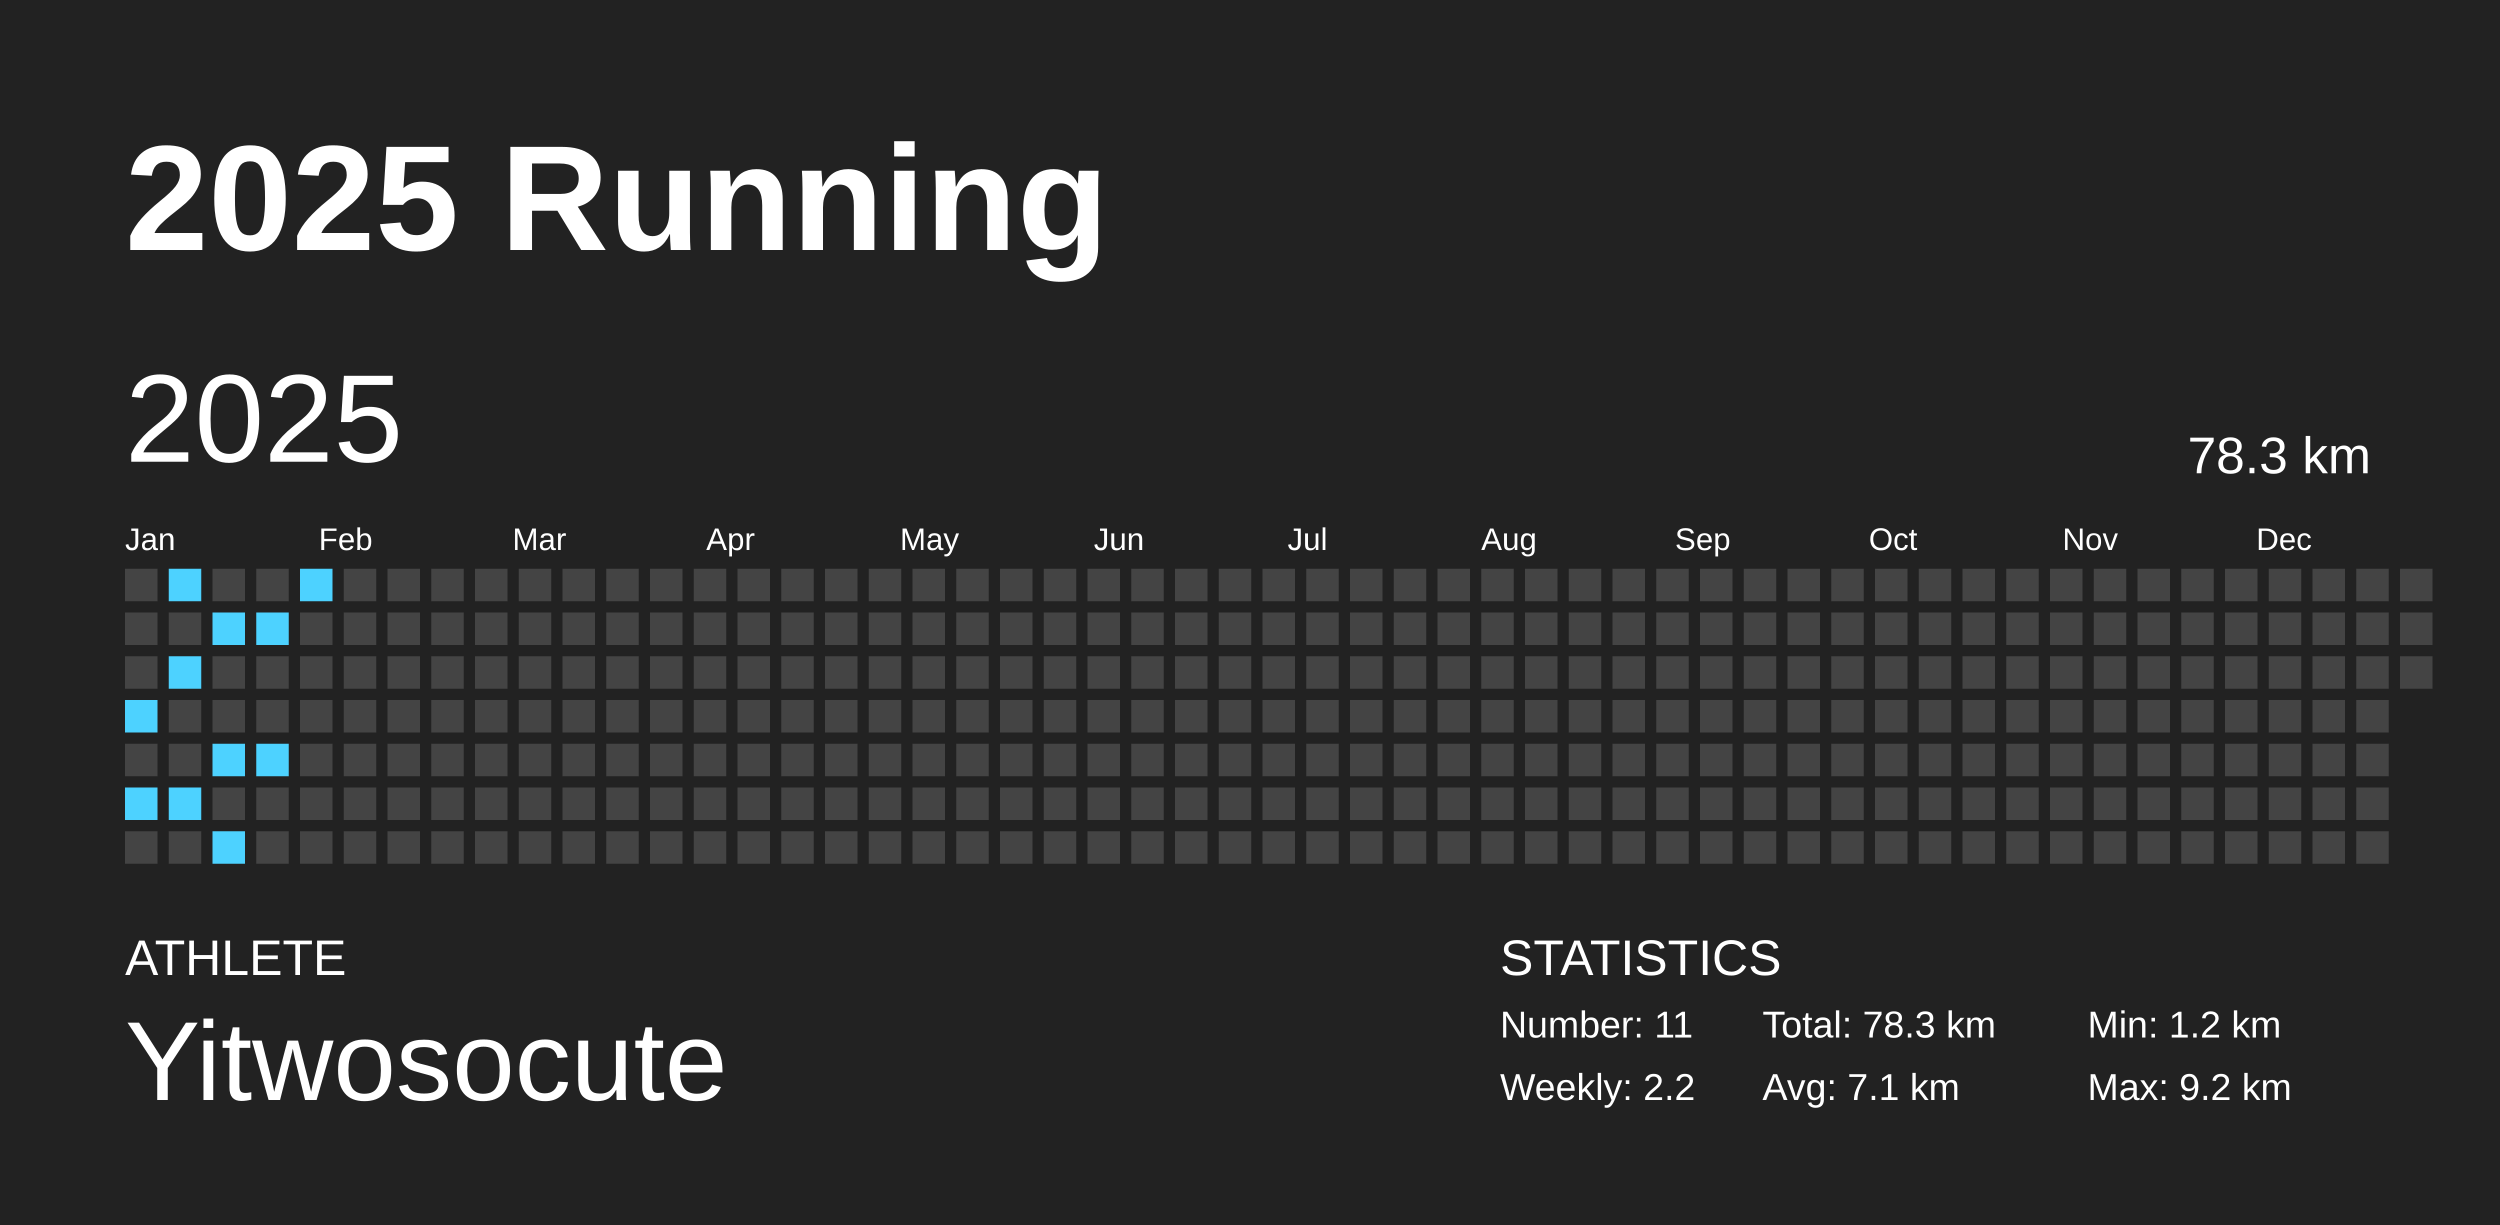
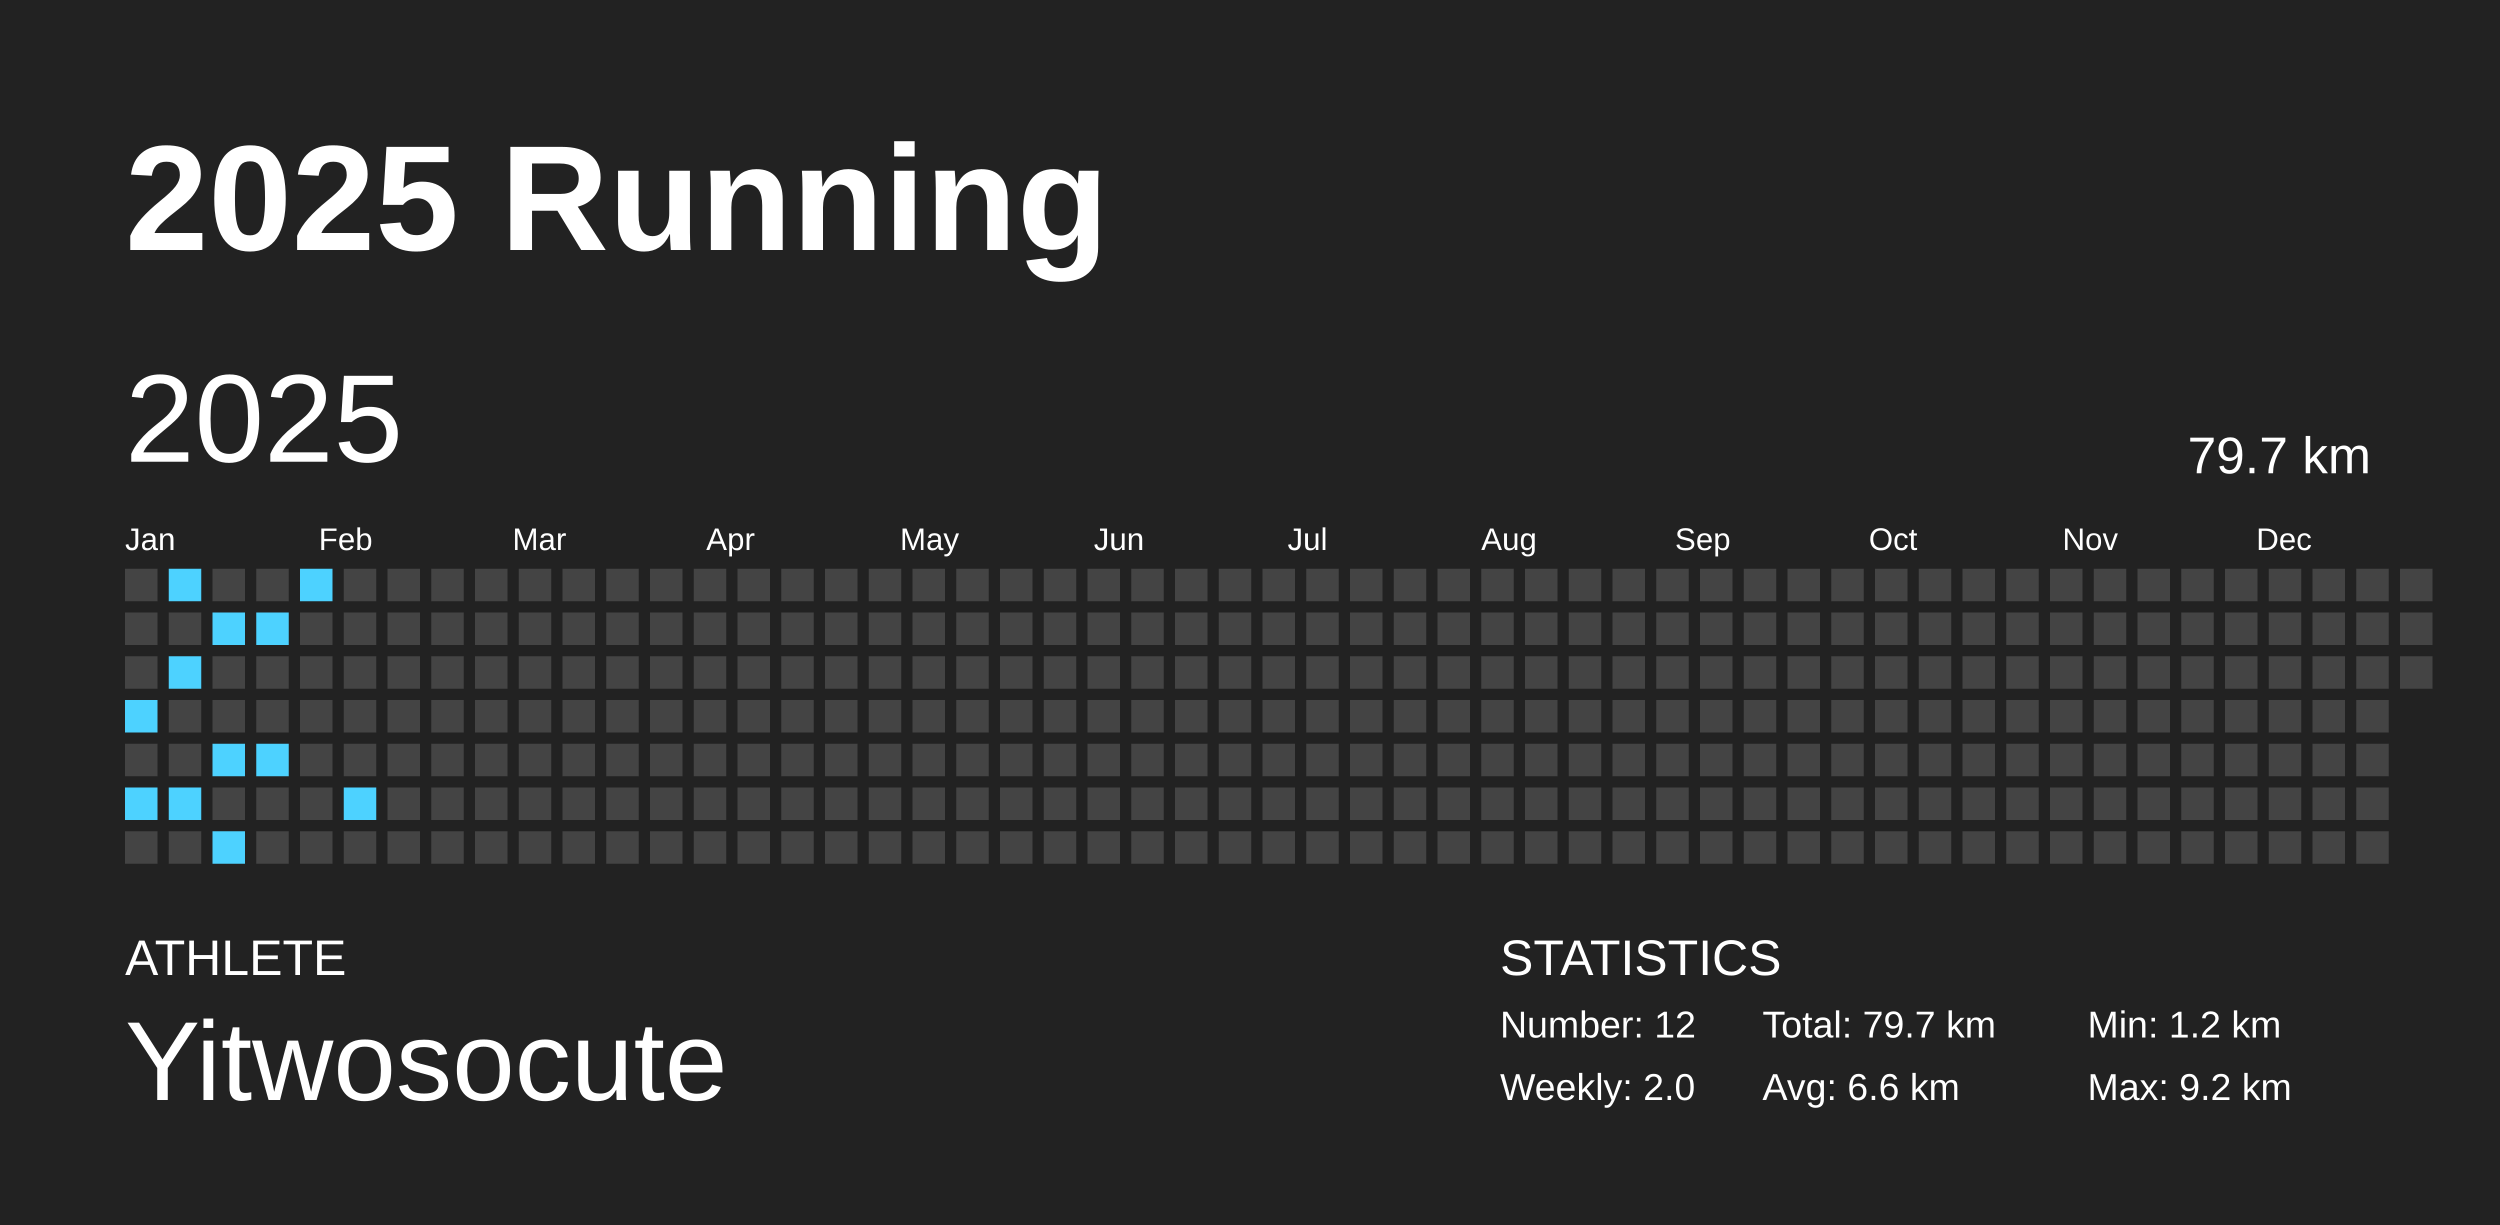
<svg xmlns="http://www.w3.org/2000/svg" baseProfile="full" height="98mm" version="1.1" viewBox="0,0,200,98" width="200mm">
  <defs />
  <rect fill="#222222" height="98" width="200" x="0" y="0" />
  <text fill="#FFFFFF" style="font-size:12px; font-family:Arial; font-weight:bold;" x="10" y="20">2025 Running</text>
  <text fill="#FFFFFF" style="font-size:4px; font-family:Arial" x="10" y="78">ATHLETE</text>
  <text fill="#FFFFFF" style="font-size:9px; font-family:Arial" x="10" y="88">Yitwosocute</text>
  <text fill="#FFFFFF" style="font-size:4px; font-family:Arial" x="120" y="78">STATISTICS</text>
-   <text fill="#FFFFFF" style="font-size:3px; font-family:Arial" x="120" y="83">Number: 11</text>
-   <text fill="#FFFFFF" style="font-size:3px; font-family:Arial" x="120" y="88">Weekly: 2.2</text>
-   <text fill="#FFFFFF" style="font-size:3px; font-family:Arial" x="141" y="83">Total: 78.3 km</text>
-   <text fill="#FFFFFF" style="font-size:3px; font-family:Arial" x="141" y="88">Avg: 7.1 km</text>
+   <text fill="#FFFFFF" style="font-size:3px; font-family:Arial" x="120" y="83">Number: 12</text>
+   <text fill="#FFFFFF" style="font-size:3px; font-family:Arial" x="120" y="88">Weekly: 2.0</text>
+   <text fill="#FFFFFF" style="font-size:3px; font-family:Arial" x="141" y="83">Total: 79.7 km</text>
+   <text fill="#FFFFFF" style="font-size:3px; font-family:Arial" x="141" y="88">Avg: 6.6 km</text>
  <text fill="#FFFFFF" style="font-size:3px; font-family:Arial" x="167" y="83">Min: 1.2 km</text>
  <text fill="#FFFFFF" style="font-size:3px; font-family:Arial" x="167" y="88">Max: 9.2 km</text>
  <text dominant-baseline="hanging" fill="#FFFFFF" style="font-size:10.0px; font-family:Arial;" x="10" y="30">2025</text>
-   <text dominant-baseline="hanging" fill="#FFFFFF" style="font-size:4.125px; font-family:Arial;" x="175" y="35">78.3 km</text>
+   <text dominant-baseline="hanging" fill="#FFFFFF" style="font-size:4.125px; font-family:Arial;" x="175" y="35">79.7 km</text>
  <text fill="#FFFFFF" style="font-size:2.5px; font-family:Arial" x="10.0" y="44">Jan</text>
  <text fill="#FFFFFF" style="font-size:2.5px; font-family:Arial" x="25.5" y="44">Feb</text>
  <text fill="#FFFFFF" style="font-size:2.5px; font-family:Arial" x="41.0" y="44">Mar</text>
  <text fill="#FFFFFF" style="font-size:2.5px; font-family:Arial" x="56.5" y="44">Apr</text>
  <text fill="#FFFFFF" style="font-size:2.5px; font-family:Arial" x="72.0" y="44">May</text>
  <text fill="#FFFFFF" style="font-size:2.5px; font-family:Arial" x="87.5" y="44">Jun</text>
  <text fill="#FFFFFF" style="font-size:2.5px; font-family:Arial" x="103.0" y="44">Jul</text>
  <text fill="#FFFFFF" style="font-size:2.5px; font-family:Arial" x="118.5" y="44">Aug</text>
  <text fill="#FFFFFF" style="font-size:2.5px; font-family:Arial" x="134.0" y="44">Sep</text>
  <text fill="#FFFFFF" style="font-size:2.5px; font-family:Arial" x="149.5" y="44">Oct</text>
  <text fill="#FFFFFF" style="font-size:2.5px; font-family:Arial" x="165.0" y="44">Nov</text>
  <text fill="#FFFFFF" style="font-size:2.5px; font-family:Arial" x="180.5" y="44">Dec</text>
  <rect fill="#444444" height="2.6" width="2.6" x="10.0" y="45.5" />
  <rect fill="#444444" height="2.6" width="2.6" x="10.0" y="49.0" />
  <rect fill="#444444" height="2.6" width="2.6" x="10.0" y="52.5" />
  <rect fill="#4dd2ff" height="2.6" width="2.6" x="10.0" y="56.0" />
  <rect fill="#444444" height="2.6" width="2.6" x="10.0" y="59.5" />
  <rect fill="#4dd2ff" height="2.6" width="2.6" x="10.0" y="63.0" />
  <rect fill="#444444" height="2.6" width="2.6" x="10.0" y="66.5" />
  <rect fill="#4dd2ff" height="2.6" width="2.6" x="13.5" y="45.5" />
  <rect fill="#444444" height="2.6" width="2.6" x="13.5" y="49.0" />
  <rect fill="#4dd2ff" height="2.6" width="2.6" x="13.5" y="52.5" />
  <rect fill="#444444" height="2.6" width="2.6" x="13.5" y="56.0" />
  <rect fill="#444444" height="2.6" width="2.6" x="13.5" y="59.5" />
  <rect fill="#4dd2ff" height="2.6" width="2.6" x="13.5" y="63.0" />
  <rect fill="#444444" height="2.6" width="2.6" x="13.5" y="66.5" />
  <rect fill="#444444" height="2.6" width="2.6" x="17.0" y="45.5" />
  <rect fill="#4dd2ff" height="2.6" width="2.6" x="17.0" y="49.0" />
  <rect fill="#444444" height="2.6" width="2.6" x="17.0" y="52.5" />
  <rect fill="#444444" height="2.6" width="2.6" x="17.0" y="56.0" />
  <rect fill="#4dd2ff" height="2.6" width="2.6" x="17.0" y="59.5" />
  <rect fill="#444444" height="2.6" width="2.6" x="17.0" y="63.0" />
  <rect fill="#4dd2ff" height="2.6" width="2.6" x="17.0" y="66.5" />
  <rect fill="#444444" height="2.6" width="2.6" x="20.5" y="45.5" />
  <rect fill="#4dd2ff" height="2.6" width="2.6" x="20.5" y="49.0" />
  <rect fill="#444444" height="2.6" width="2.6" x="20.5" y="52.5" />
  <rect fill="#444444" height="2.6" width="2.6" x="20.5" y="56.0" />
  <rect fill="#4dd2ff" height="2.6" width="2.6" x="20.5" y="59.5" />
  <rect fill="#444444" height="2.6" width="2.6" x="20.5" y="63.0" />
  <rect fill="#444444" height="2.6" width="2.6" x="20.5" y="66.5" />
  <rect fill="#4dd2ff" height="2.6" width="2.6" x="24.0" y="45.5" />
  <rect fill="#444444" height="2.6" width="2.6" x="24.0" y="49.0" />
  <rect fill="#444444" height="2.6" width="2.6" x="24.0" y="52.5" />
  <rect fill="#444444" height="2.6" width="2.6" x="24.0" y="56.0" />
  <rect fill="#444444" height="2.6" width="2.6" x="24.0" y="59.5" />
  <rect fill="#444444" height="2.6" width="2.6" x="24.0" y="63.0" />
  <rect fill="#444444" height="2.6" width="2.6" x="24.0" y="66.5" />
  <rect fill="#444444" height="2.6" width="2.6" x="27.5" y="45.5" />
  <rect fill="#444444" height="2.6" width="2.6" x="27.5" y="49.0" />
  <rect fill="#444444" height="2.6" width="2.6" x="27.5" y="52.5" />
  <rect fill="#444444" height="2.6" width="2.6" x="27.5" y="56.0" />
  <rect fill="#444444" height="2.6" width="2.6" x="27.5" y="59.5" />
-   <rect fill="#444444" height="2.6" width="2.6" x="27.5" y="63.0" />
+   <rect fill="#4dd2ff" height="2.6" width="2.6" x="27.5" y="63.0" />
  <rect fill="#444444" height="2.6" width="2.6" x="27.5" y="66.5" />
  <rect fill="#444444" height="2.6" width="2.6" x="31.0" y="45.5" />
  <rect fill="#444444" height="2.6" width="2.6" x="31.0" y="49.0" />
  <rect fill="#444444" height="2.6" width="2.6" x="31.0" y="52.5" />
  <rect fill="#444444" height="2.6" width="2.6" x="31.0" y="56.0" />
  <rect fill="#444444" height="2.6" width="2.6" x="31.0" y="59.5" />
  <rect fill="#444444" height="2.6" width="2.6" x="31.0" y="63.0" />
  <rect fill="#444444" height="2.6" width="2.6" x="31.0" y="66.5" />
  <rect fill="#444444" height="2.6" width="2.6" x="34.5" y="45.5" />
  <rect fill="#444444" height="2.6" width="2.6" x="34.5" y="49.0" />
  <rect fill="#444444" height="2.6" width="2.6" x="34.5" y="52.5" />
  <rect fill="#444444" height="2.6" width="2.6" x="34.5" y="56.0" />
  <rect fill="#444444" height="2.6" width="2.6" x="34.5" y="59.5" />
  <rect fill="#444444" height="2.6" width="2.6" x="34.5" y="63.0" />
  <rect fill="#444444" height="2.6" width="2.6" x="34.5" y="66.5" />
  <rect fill="#444444" height="2.6" width="2.6" x="38.0" y="45.5" />
  <rect fill="#444444" height="2.6" width="2.6" x="38.0" y="49.0" />
  <rect fill="#444444" height="2.6" width="2.6" x="38.0" y="52.5" />
  <rect fill="#444444" height="2.6" width="2.6" x="38.0" y="56.0" />
  <rect fill="#444444" height="2.6" width="2.6" x="38.0" y="59.5" />
  <rect fill="#444444" height="2.6" width="2.6" x="38.0" y="63.0" />
  <rect fill="#444444" height="2.6" width="2.6" x="38.0" y="66.5" />
  <rect fill="#444444" height="2.6" width="2.6" x="41.5" y="45.5" />
  <rect fill="#444444" height="2.6" width="2.6" x="41.5" y="49.0" />
  <rect fill="#444444" height="2.6" width="2.6" x="41.5" y="52.5" />
  <rect fill="#444444" height="2.6" width="2.6" x="41.5" y="56.0" />
  <rect fill="#444444" height="2.6" width="2.6" x="41.5" y="59.5" />
  <rect fill="#444444" height="2.6" width="2.6" x="41.5" y="63.0" />
  <rect fill="#444444" height="2.6" width="2.6" x="41.5" y="66.5" />
  <rect fill="#444444" height="2.6" width="2.6" x="45.0" y="45.5" />
  <rect fill="#444444" height="2.6" width="2.6" x="45.0" y="49.0" />
  <rect fill="#444444" height="2.6" width="2.6" x="45.0" y="52.5" />
  <rect fill="#444444" height="2.6" width="2.6" x="45.0" y="56.0" />
  <rect fill="#444444" height="2.6" width="2.6" x="45.0" y="59.5" />
  <rect fill="#444444" height="2.6" width="2.6" x="45.0" y="63.0" />
  <rect fill="#444444" height="2.6" width="2.6" x="45.0" y="66.5" />
  <rect fill="#444444" height="2.6" width="2.6" x="48.5" y="45.5" />
  <rect fill="#444444" height="2.6" width="2.6" x="48.5" y="49.0" />
  <rect fill="#444444" height="2.6" width="2.6" x="48.5" y="52.5" />
  <rect fill="#444444" height="2.6" width="2.6" x="48.5" y="56.0" />
  <rect fill="#444444" height="2.6" width="2.6" x="48.5" y="59.5" />
  <rect fill="#444444" height="2.6" width="2.6" x="48.5" y="63.0" />
  <rect fill="#444444" height="2.6" width="2.6" x="48.5" y="66.5" />
  <rect fill="#444444" height="2.6" width="2.6" x="52.0" y="45.5" />
  <rect fill="#444444" height="2.6" width="2.6" x="52.0" y="49.0" />
  <rect fill="#444444" height="2.6" width="2.6" x="52.0" y="52.5" />
  <rect fill="#444444" height="2.6" width="2.6" x="52.0" y="56.0" />
  <rect fill="#444444" height="2.6" width="2.6" x="52.0" y="59.5" />
  <rect fill="#444444" height="2.6" width="2.6" x="52.0" y="63.0" />
  <rect fill="#444444" height="2.6" width="2.6" x="52.0" y="66.5" />
  <rect fill="#444444" height="2.6" width="2.6" x="55.5" y="45.5" />
  <rect fill="#444444" height="2.6" width="2.6" x="55.5" y="49.0" />
  <rect fill="#444444" height="2.6" width="2.6" x="55.5" y="52.5" />
  <rect fill="#444444" height="2.6" width="2.6" x="55.5" y="56.0" />
  <rect fill="#444444" height="2.6" width="2.6" x="55.5" y="59.5" />
  <rect fill="#444444" height="2.6" width="2.6" x="55.5" y="63.0" />
  <rect fill="#444444" height="2.6" width="2.6" x="55.5" y="66.5" />
  <rect fill="#444444" height="2.6" width="2.6" x="59.0" y="45.5" />
  <rect fill="#444444" height="2.6" width="2.6" x="59.0" y="49.0" />
  <rect fill="#444444" height="2.6" width="2.6" x="59.0" y="52.5" />
  <rect fill="#444444" height="2.6" width="2.6" x="59.0" y="56.0" />
  <rect fill="#444444" height="2.6" width="2.6" x="59.0" y="59.5" />
  <rect fill="#444444" height="2.6" width="2.6" x="59.0" y="63.0" />
  <rect fill="#444444" height="2.6" width="2.6" x="59.0" y="66.5" />
  <rect fill="#444444" height="2.6" width="2.6" x="62.5" y="45.5" />
  <rect fill="#444444" height="2.6" width="2.6" x="62.5" y="49.0" />
  <rect fill="#444444" height="2.6" width="2.6" x="62.5" y="52.5" />
  <rect fill="#444444" height="2.6" width="2.6" x="62.5" y="56.0" />
  <rect fill="#444444" height="2.6" width="2.6" x="62.5" y="59.5" />
  <rect fill="#444444" height="2.6" width="2.6" x="62.5" y="63.0" />
  <rect fill="#444444" height="2.6" width="2.6" x="62.5" y="66.5" />
  <rect fill="#444444" height="2.6" width="2.6" x="66.0" y="45.5" />
  <rect fill="#444444" height="2.6" width="2.6" x="66.0" y="49.0" />
  <rect fill="#444444" height="2.6" width="2.6" x="66.0" y="52.5" />
  <rect fill="#444444" height="2.6" width="2.6" x="66.0" y="56.0" />
  <rect fill="#444444" height="2.6" width="2.6" x="66.0" y="59.5" />
  <rect fill="#444444" height="2.6" width="2.6" x="66.0" y="63.0" />
  <rect fill="#444444" height="2.6" width="2.6" x="66.0" y="66.5" />
  <rect fill="#444444" height="2.6" width="2.6" x="69.5" y="45.5" />
  <rect fill="#444444" height="2.6" width="2.6" x="69.5" y="49.0" />
  <rect fill="#444444" height="2.6" width="2.6" x="69.5" y="52.5" />
  <rect fill="#444444" height="2.6" width="2.6" x="69.5" y="56.0" />
  <rect fill="#444444" height="2.6" width="2.6" x="69.5" y="59.5" />
  <rect fill="#444444" height="2.6" width="2.6" x="69.5" y="63.0" />
  <rect fill="#444444" height="2.6" width="2.6" x="69.5" y="66.5" />
  <rect fill="#444444" height="2.6" width="2.6" x="73.0" y="45.5" />
  <rect fill="#444444" height="2.6" width="2.6" x="73.0" y="49.0" />
  <rect fill="#444444" height="2.6" width="2.6" x="73.0" y="52.5" />
  <rect fill="#444444" height="2.6" width="2.6" x="73.0" y="56.0" />
  <rect fill="#444444" height="2.6" width="2.6" x="73.0" y="59.5" />
  <rect fill="#444444" height="2.6" width="2.6" x="73.0" y="63.0" />
  <rect fill="#444444" height="2.6" width="2.6" x="73.0" y="66.5" />
  <rect fill="#444444" height="2.6" width="2.6" x="76.5" y="45.5" />
  <rect fill="#444444" height="2.6" width="2.6" x="76.5" y="49.0" />
  <rect fill="#444444" height="2.6" width="2.6" x="76.5" y="52.5" />
  <rect fill="#444444" height="2.6" width="2.6" x="76.5" y="56.0" />
  <rect fill="#444444" height="2.6" width="2.6" x="76.5" y="59.5" />
  <rect fill="#444444" height="2.6" width="2.6" x="76.5" y="63.0" />
  <rect fill="#444444" height="2.6" width="2.6" x="76.5" y="66.5" />
  <rect fill="#444444" height="2.6" width="2.6" x="80.0" y="45.5" />
  <rect fill="#444444" height="2.6" width="2.6" x="80.0" y="49.0" />
  <rect fill="#444444" height="2.6" width="2.6" x="80.0" y="52.5" />
  <rect fill="#444444" height="2.6" width="2.6" x="80.0" y="56.0" />
  <rect fill="#444444" height="2.6" width="2.6" x="80.0" y="59.5" />
  <rect fill="#444444" height="2.6" width="2.6" x="80.0" y="63.0" />
  <rect fill="#444444" height="2.6" width="2.6" x="80.0" y="66.5" />
  <rect fill="#444444" height="2.6" width="2.6" x="83.5" y="45.5" />
  <rect fill="#444444" height="2.6" width="2.6" x="83.5" y="49.0" />
  <rect fill="#444444" height="2.6" width="2.6" x="83.5" y="52.5" />
  <rect fill="#444444" height="2.6" width="2.6" x="83.5" y="56.0" />
  <rect fill="#444444" height="2.6" width="2.6" x="83.5" y="59.5" />
  <rect fill="#444444" height="2.6" width="2.6" x="83.5" y="63.0" />
  <rect fill="#444444" height="2.6" width="2.6" x="83.5" y="66.5" />
  <rect fill="#444444" height="2.6" width="2.6" x="87.0" y="45.5" />
  <rect fill="#444444" height="2.6" width="2.6" x="87.0" y="49.0" />
  <rect fill="#444444" height="2.6" width="2.6" x="87.0" y="52.5" />
  <rect fill="#444444" height="2.6" width="2.6" x="87.0" y="56.0" />
  <rect fill="#444444" height="2.6" width="2.6" x="87.0" y="59.5" />
  <rect fill="#444444" height="2.6" width="2.6" x="87.0" y="63.0" />
  <rect fill="#444444" height="2.6" width="2.6" x="87.0" y="66.5" />
  <rect fill="#444444" height="2.6" width="2.6" x="90.5" y="45.5" />
  <rect fill="#444444" height="2.6" width="2.6" x="90.5" y="49.0" />
  <rect fill="#444444" height="2.6" width="2.6" x="90.5" y="52.5" />
  <rect fill="#444444" height="2.6" width="2.6" x="90.5" y="56.0" />
  <rect fill="#444444" height="2.6" width="2.6" x="90.5" y="59.5" />
  <rect fill="#444444" height="2.6" width="2.6" x="90.5" y="63.0" />
  <rect fill="#444444" height="2.6" width="2.6" x="90.5" y="66.5" />
  <rect fill="#444444" height="2.6" width="2.6" x="94.0" y="45.5" />
  <rect fill="#444444" height="2.6" width="2.6" x="94.0" y="49.0" />
  <rect fill="#444444" height="2.6" width="2.6" x="94.0" y="52.5" />
  <rect fill="#444444" height="2.6" width="2.6" x="94.0" y="56.0" />
  <rect fill="#444444" height="2.6" width="2.6" x="94.0" y="59.5" />
  <rect fill="#444444" height="2.6" width="2.6" x="94.0" y="63.0" />
  <rect fill="#444444" height="2.6" width="2.6" x="94.0" y="66.5" />
  <rect fill="#444444" height="2.6" width="2.6" x="97.5" y="45.5" />
  <rect fill="#444444" height="2.6" width="2.6" x="97.5" y="49.0" />
  <rect fill="#444444" height="2.6" width="2.6" x="97.5" y="52.5" />
  <rect fill="#444444" height="2.6" width="2.6" x="97.5" y="56.0" />
  <rect fill="#444444" height="2.6" width="2.6" x="97.5" y="59.5" />
  <rect fill="#444444" height="2.6" width="2.6" x="97.5" y="63.0" />
  <rect fill="#444444" height="2.6" width="2.6" x="97.5" y="66.5" />
  <rect fill="#444444" height="2.6" width="2.6" x="101.0" y="45.5" />
  <rect fill="#444444" height="2.6" width="2.6" x="101.0" y="49.0" />
  <rect fill="#444444" height="2.6" width="2.6" x="101.0" y="52.5" />
  <rect fill="#444444" height="2.6" width="2.6" x="101.0" y="56.0" />
  <rect fill="#444444" height="2.6" width="2.6" x="101.0" y="59.5" />
  <rect fill="#444444" height="2.6" width="2.6" x="101.0" y="63.0" />
  <rect fill="#444444" height="2.6" width="2.6" x="101.0" y="66.5" />
  <rect fill="#444444" height="2.6" width="2.6" x="104.5" y="45.5" />
  <rect fill="#444444" height="2.6" width="2.6" x="104.5" y="49.0" />
  <rect fill="#444444" height="2.6" width="2.6" x="104.5" y="52.5" />
  <rect fill="#444444" height="2.6" width="2.6" x="104.5" y="56.0" />
  <rect fill="#444444" height="2.6" width="2.6" x="104.5" y="59.5" />
  <rect fill="#444444" height="2.6" width="2.6" x="104.5" y="63.0" />
  <rect fill="#444444" height="2.6" width="2.6" x="104.5" y="66.5" />
  <rect fill="#444444" height="2.6" width="2.6" x="108.0" y="45.5" />
  <rect fill="#444444" height="2.6" width="2.6" x="108.0" y="49.0" />
  <rect fill="#444444" height="2.6" width="2.6" x="108.0" y="52.5" />
  <rect fill="#444444" height="2.6" width="2.6" x="108.0" y="56.0" />
  <rect fill="#444444" height="2.6" width="2.6" x="108.0" y="59.5" />
  <rect fill="#444444" height="2.6" width="2.6" x="108.0" y="63.0" />
  <rect fill="#444444" height="2.6" width="2.6" x="108.0" y="66.5" />
  <rect fill="#444444" height="2.6" width="2.6" x="111.5" y="45.5" />
  <rect fill="#444444" height="2.6" width="2.6" x="111.5" y="49.0" />
  <rect fill="#444444" height="2.6" width="2.6" x="111.5" y="52.5" />
  <rect fill="#444444" height="2.6" width="2.6" x="111.5" y="56.0" />
  <rect fill="#444444" height="2.6" width="2.6" x="111.5" y="59.5" />
  <rect fill="#444444" height="2.6" width="2.6" x="111.5" y="63.0" />
  <rect fill="#444444" height="2.6" width="2.6" x="111.5" y="66.5" />
  <rect fill="#444444" height="2.6" width="2.6" x="115.0" y="45.5" />
  <rect fill="#444444" height="2.6" width="2.6" x="115.0" y="49.0" />
  <rect fill="#444444" height="2.6" width="2.6" x="115.0" y="52.5" />
  <rect fill="#444444" height="2.6" width="2.6" x="115.0" y="56.0" />
  <rect fill="#444444" height="2.6" width="2.6" x="115.0" y="59.5" />
  <rect fill="#444444" height="2.6" width="2.6" x="115.0" y="63.0" />
  <rect fill="#444444" height="2.6" width="2.6" x="115.0" y="66.5" />
  <rect fill="#444444" height="2.6" width="2.6" x="118.5" y="45.5" />
  <rect fill="#444444" height="2.6" width="2.6" x="118.5" y="49.0" />
  <rect fill="#444444" height="2.6" width="2.6" x="118.5" y="52.5" />
  <rect fill="#444444" height="2.6" width="2.6" x="118.5" y="56.0" />
  <rect fill="#444444" height="2.6" width="2.6" x="118.5" y="59.5" />
  <rect fill="#444444" height="2.6" width="2.6" x="118.5" y="63.0" />
  <rect fill="#444444" height="2.6" width="2.6" x="118.5" y="66.5" />
  <rect fill="#444444" height="2.6" width="2.6" x="122.0" y="45.5" />
  <rect fill="#444444" height="2.6" width="2.6" x="122.0" y="49.0" />
  <rect fill="#444444" height="2.6" width="2.6" x="122.0" y="52.5" />
  <rect fill="#444444" height="2.6" width="2.6" x="122.0" y="56.0" />
  <rect fill="#444444" height="2.6" width="2.6" x="122.0" y="59.5" />
  <rect fill="#444444" height="2.6" width="2.6" x="122.0" y="63.0" />
  <rect fill="#444444" height="2.6" width="2.6" x="122.0" y="66.5" />
  <rect fill="#444444" height="2.6" width="2.6" x="125.5" y="45.5" />
  <rect fill="#444444" height="2.6" width="2.6" x="125.5" y="49.0" />
  <rect fill="#444444" height="2.6" width="2.6" x="125.5" y="52.5" />
  <rect fill="#444444" height="2.6" width="2.6" x="125.5" y="56.0" />
  <rect fill="#444444" height="2.6" width="2.6" x="125.5" y="59.5" />
  <rect fill="#444444" height="2.6" width="2.6" x="125.5" y="63.0" />
  <rect fill="#444444" height="2.6" width="2.6" x="125.5" y="66.5" />
  <rect fill="#444444" height="2.6" width="2.6" x="129.0" y="45.5" />
  <rect fill="#444444" height="2.6" width="2.6" x="129.0" y="49.0" />
  <rect fill="#444444" height="2.6" width="2.6" x="129.0" y="52.5" />
  <rect fill="#444444" height="2.6" width="2.6" x="129.0" y="56.0" />
  <rect fill="#444444" height="2.6" width="2.6" x="129.0" y="59.5" />
  <rect fill="#444444" height="2.6" width="2.6" x="129.0" y="63.0" />
  <rect fill="#444444" height="2.6" width="2.6" x="129.0" y="66.5" />
  <rect fill="#444444" height="2.6" width="2.6" x="132.5" y="45.5" />
  <rect fill="#444444" height="2.6" width="2.6" x="132.5" y="49.0" />
  <rect fill="#444444" height="2.6" width="2.6" x="132.5" y="52.5" />
  <rect fill="#444444" height="2.6" width="2.6" x="132.5" y="56.0" />
  <rect fill="#444444" height="2.6" width="2.6" x="132.5" y="59.5" />
  <rect fill="#444444" height="2.6" width="2.6" x="132.5" y="63.0" />
  <rect fill="#444444" height="2.6" width="2.6" x="132.5" y="66.5" />
  <rect fill="#444444" height="2.6" width="2.6" x="136.0" y="45.5" />
  <rect fill="#444444" height="2.6" width="2.6" x="136.0" y="49.0" />
  <rect fill="#444444" height="2.6" width="2.6" x="136.0" y="52.5" />
  <rect fill="#444444" height="2.6" width="2.6" x="136.0" y="56.0" />
  <rect fill="#444444" height="2.6" width="2.6" x="136.0" y="59.5" />
  <rect fill="#444444" height="2.6" width="2.6" x="136.0" y="63.0" />
  <rect fill="#444444" height="2.6" width="2.6" x="136.0" y="66.5" />
  <rect fill="#444444" height="2.6" width="2.6" x="139.5" y="45.5" />
  <rect fill="#444444" height="2.6" width="2.6" x="139.5" y="49.0" />
  <rect fill="#444444" height="2.6" width="2.6" x="139.5" y="52.5" />
  <rect fill="#444444" height="2.6" width="2.6" x="139.5" y="56.0" />
  <rect fill="#444444" height="2.6" width="2.6" x="139.5" y="59.5" />
  <rect fill="#444444" height="2.6" width="2.6" x="139.5" y="63.0" />
  <rect fill="#444444" height="2.6" width="2.6" x="139.5" y="66.5" />
  <rect fill="#444444" height="2.6" width="2.6" x="143.0" y="45.5" />
  <rect fill="#444444" height="2.6" width="2.6" x="143.0" y="49.0" />
  <rect fill="#444444" height="2.6" width="2.6" x="143.0" y="52.5" />
  <rect fill="#444444" height="2.6" width="2.6" x="143.0" y="56.0" />
  <rect fill="#444444" height="2.6" width="2.6" x="143.0" y="59.5" />
  <rect fill="#444444" height="2.6" width="2.6" x="143.0" y="63.0" />
  <rect fill="#444444" height="2.6" width="2.6" x="143.0" y="66.5" />
  <rect fill="#444444" height="2.6" width="2.6" x="146.5" y="45.5" />
  <rect fill="#444444" height="2.6" width="2.6" x="146.5" y="49.0" />
  <rect fill="#444444" height="2.6" width="2.6" x="146.5" y="52.5" />
  <rect fill="#444444" height="2.6" width="2.6" x="146.5" y="56.0" />
  <rect fill="#444444" height="2.6" width="2.6" x="146.5" y="59.5" />
  <rect fill="#444444" height="2.6" width="2.6" x="146.5" y="63.0" />
  <rect fill="#444444" height="2.6" width="2.6" x="146.5" y="66.5" />
  <rect fill="#444444" height="2.6" width="2.6" x="150.0" y="45.5" />
  <rect fill="#444444" height="2.6" width="2.6" x="150.0" y="49.0" />
  <rect fill="#444444" height="2.6" width="2.6" x="150.0" y="52.5" />
  <rect fill="#444444" height="2.6" width="2.6" x="150.0" y="56.0" />
  <rect fill="#444444" height="2.6" width="2.6" x="150.0" y="59.5" />
  <rect fill="#444444" height="2.6" width="2.6" x="150.0" y="63.0" />
  <rect fill="#444444" height="2.6" width="2.6" x="150.0" y="66.5" />
  <rect fill="#444444" height="2.6" width="2.6" x="153.5" y="45.5" />
  <rect fill="#444444" height="2.6" width="2.6" x="153.5" y="49.0" />
  <rect fill="#444444" height="2.6" width="2.6" x="153.5" y="52.5" />
  <rect fill="#444444" height="2.6" width="2.6" x="153.5" y="56.0" />
  <rect fill="#444444" height="2.6" width="2.6" x="153.5" y="59.5" />
  <rect fill="#444444" height="2.6" width="2.6" x="153.5" y="63.0" />
  <rect fill="#444444" height="2.6" width="2.6" x="153.5" y="66.5" />
  <rect fill="#444444" height="2.6" width="2.6" x="157.0" y="45.5" />
  <rect fill="#444444" height="2.6" width="2.6" x="157.0" y="49.0" />
  <rect fill="#444444" height="2.6" width="2.6" x="157.0" y="52.5" />
  <rect fill="#444444" height="2.6" width="2.6" x="157.0" y="56.0" />
  <rect fill="#444444" height="2.6" width="2.6" x="157.0" y="59.5" />
  <rect fill="#444444" height="2.6" width="2.6" x="157.0" y="63.0" />
  <rect fill="#444444" height="2.6" width="2.6" x="157.0" y="66.5" />
  <rect fill="#444444" height="2.6" width="2.6" x="160.5" y="45.5" />
  <rect fill="#444444" height="2.6" width="2.6" x="160.5" y="49.0" />
  <rect fill="#444444" height="2.6" width="2.6" x="160.5" y="52.5" />
  <rect fill="#444444" height="2.6" width="2.6" x="160.5" y="56.0" />
  <rect fill="#444444" height="2.6" width="2.6" x="160.5" y="59.5" />
  <rect fill="#444444" height="2.6" width="2.6" x="160.5" y="63.0" />
  <rect fill="#444444" height="2.6" width="2.6" x="160.5" y="66.5" />
  <rect fill="#444444" height="2.6" width="2.6" x="164.0" y="45.5" />
  <rect fill="#444444" height="2.6" width="2.6" x="164.0" y="49.0" />
  <rect fill="#444444" height="2.6" width="2.6" x="164.0" y="52.5" />
  <rect fill="#444444" height="2.6" width="2.6" x="164.0" y="56.0" />
  <rect fill="#444444" height="2.6" width="2.6" x="164.0" y="59.5" />
  <rect fill="#444444" height="2.6" width="2.6" x="164.0" y="63.0" />
  <rect fill="#444444" height="2.6" width="2.6" x="164.0" y="66.5" />
  <rect fill="#444444" height="2.6" width="2.6" x="167.5" y="45.5" />
  <rect fill="#444444" height="2.6" width="2.6" x="167.5" y="49.0" />
  <rect fill="#444444" height="2.6" width="2.6" x="167.5" y="52.5" />
  <rect fill="#444444" height="2.6" width="2.6" x="167.5" y="56.0" />
  <rect fill="#444444" height="2.6" width="2.6" x="167.5" y="59.5" />
  <rect fill="#444444" height="2.6" width="2.6" x="167.5" y="63.0" />
  <rect fill="#444444" height="2.6" width="2.6" x="167.5" y="66.5" />
  <rect fill="#444444" height="2.6" width="2.6" x="171.0" y="45.5" />
  <rect fill="#444444" height="2.6" width="2.6" x="171.0" y="49.0" />
  <rect fill="#444444" height="2.6" width="2.6" x="171.0" y="52.5" />
  <rect fill="#444444" height="2.6" width="2.6" x="171.0" y="56.0" />
  <rect fill="#444444" height="2.6" width="2.6" x="171.0" y="59.5" />
  <rect fill="#444444" height="2.6" width="2.6" x="171.0" y="63.0" />
  <rect fill="#444444" height="2.6" width="2.6" x="171.0" y="66.5" />
  <rect fill="#444444" height="2.6" width="2.6" x="174.5" y="45.5" />
  <rect fill="#444444" height="2.6" width="2.6" x="174.5" y="49.0" />
  <rect fill="#444444" height="2.6" width="2.6" x="174.5" y="52.5" />
  <rect fill="#444444" height="2.6" width="2.6" x="174.5" y="56.0" />
  <rect fill="#444444" height="2.6" width="2.6" x="174.5" y="59.5" />
  <rect fill="#444444" height="2.6" width="2.6" x="174.5" y="63.0" />
  <rect fill="#444444" height="2.6" width="2.6" x="174.5" y="66.5" />
  <rect fill="#444444" height="2.6" width="2.6" x="178.0" y="45.5" />
  <rect fill="#444444" height="2.6" width="2.6" x="178.0" y="49.0" />
  <rect fill="#444444" height="2.6" width="2.6" x="178.0" y="52.5" />
  <rect fill="#444444" height="2.6" width="2.6" x="178.0" y="56.0" />
  <rect fill="#444444" height="2.6" width="2.6" x="178.0" y="59.5" />
  <rect fill="#444444" height="2.6" width="2.6" x="178.0" y="63.0" />
  <rect fill="#444444" height="2.6" width="2.6" x="178.0" y="66.5" />
  <rect fill="#444444" height="2.6" width="2.6" x="181.5" y="45.5" />
  <rect fill="#444444" height="2.6" width="2.6" x="181.5" y="49.0" />
  <rect fill="#444444" height="2.6" width="2.6" x="181.5" y="52.5" />
  <rect fill="#444444" height="2.6" width="2.6" x="181.5" y="56.0" />
  <rect fill="#444444" height="2.6" width="2.6" x="181.5" y="59.5" />
  <rect fill="#444444" height="2.6" width="2.6" x="181.5" y="63.0" />
  <rect fill="#444444" height="2.6" width="2.6" x="181.5" y="66.5" />
  <rect fill="#444444" height="2.6" width="2.6" x="185.0" y="45.5" />
  <rect fill="#444444" height="2.6" width="2.6" x="185.0" y="49.0" />
  <rect fill="#444444" height="2.6" width="2.6" x="185.0" y="52.5" />
  <rect fill="#444444" height="2.6" width="2.6" x="185.0" y="56.0" />
  <rect fill="#444444" height="2.6" width="2.6" x="185.0" y="59.5" />
  <rect fill="#444444" height="2.6" width="2.6" x="185.0" y="63.0" />
  <rect fill="#444444" height="2.6" width="2.6" x="185.0" y="66.5" />
  <rect fill="#444444" height="2.6" width="2.6" x="188.5" y="45.5" />
  <rect fill="#444444" height="2.6" width="2.6" x="188.5" y="49.0" />
  <rect fill="#444444" height="2.6" width="2.6" x="188.5" y="52.5" />
  <rect fill="#444444" height="2.6" width="2.6" x="188.5" y="56.0" />
  <rect fill="#444444" height="2.6" width="2.6" x="188.5" y="59.5" />
  <rect fill="#444444" height="2.6" width="2.6" x="188.5" y="63.0" />
  <rect fill="#444444" height="2.6" width="2.6" x="188.5" y="66.5" />
  <rect fill="#444444" height="2.6" width="2.6" x="192.0" y="45.5" />
  <rect fill="#444444" height="2.6" width="2.6" x="192.0" y="49.0" />
  <rect fill="#444444" height="2.6" width="2.6" x="192.0" y="52.5" />
</svg>
